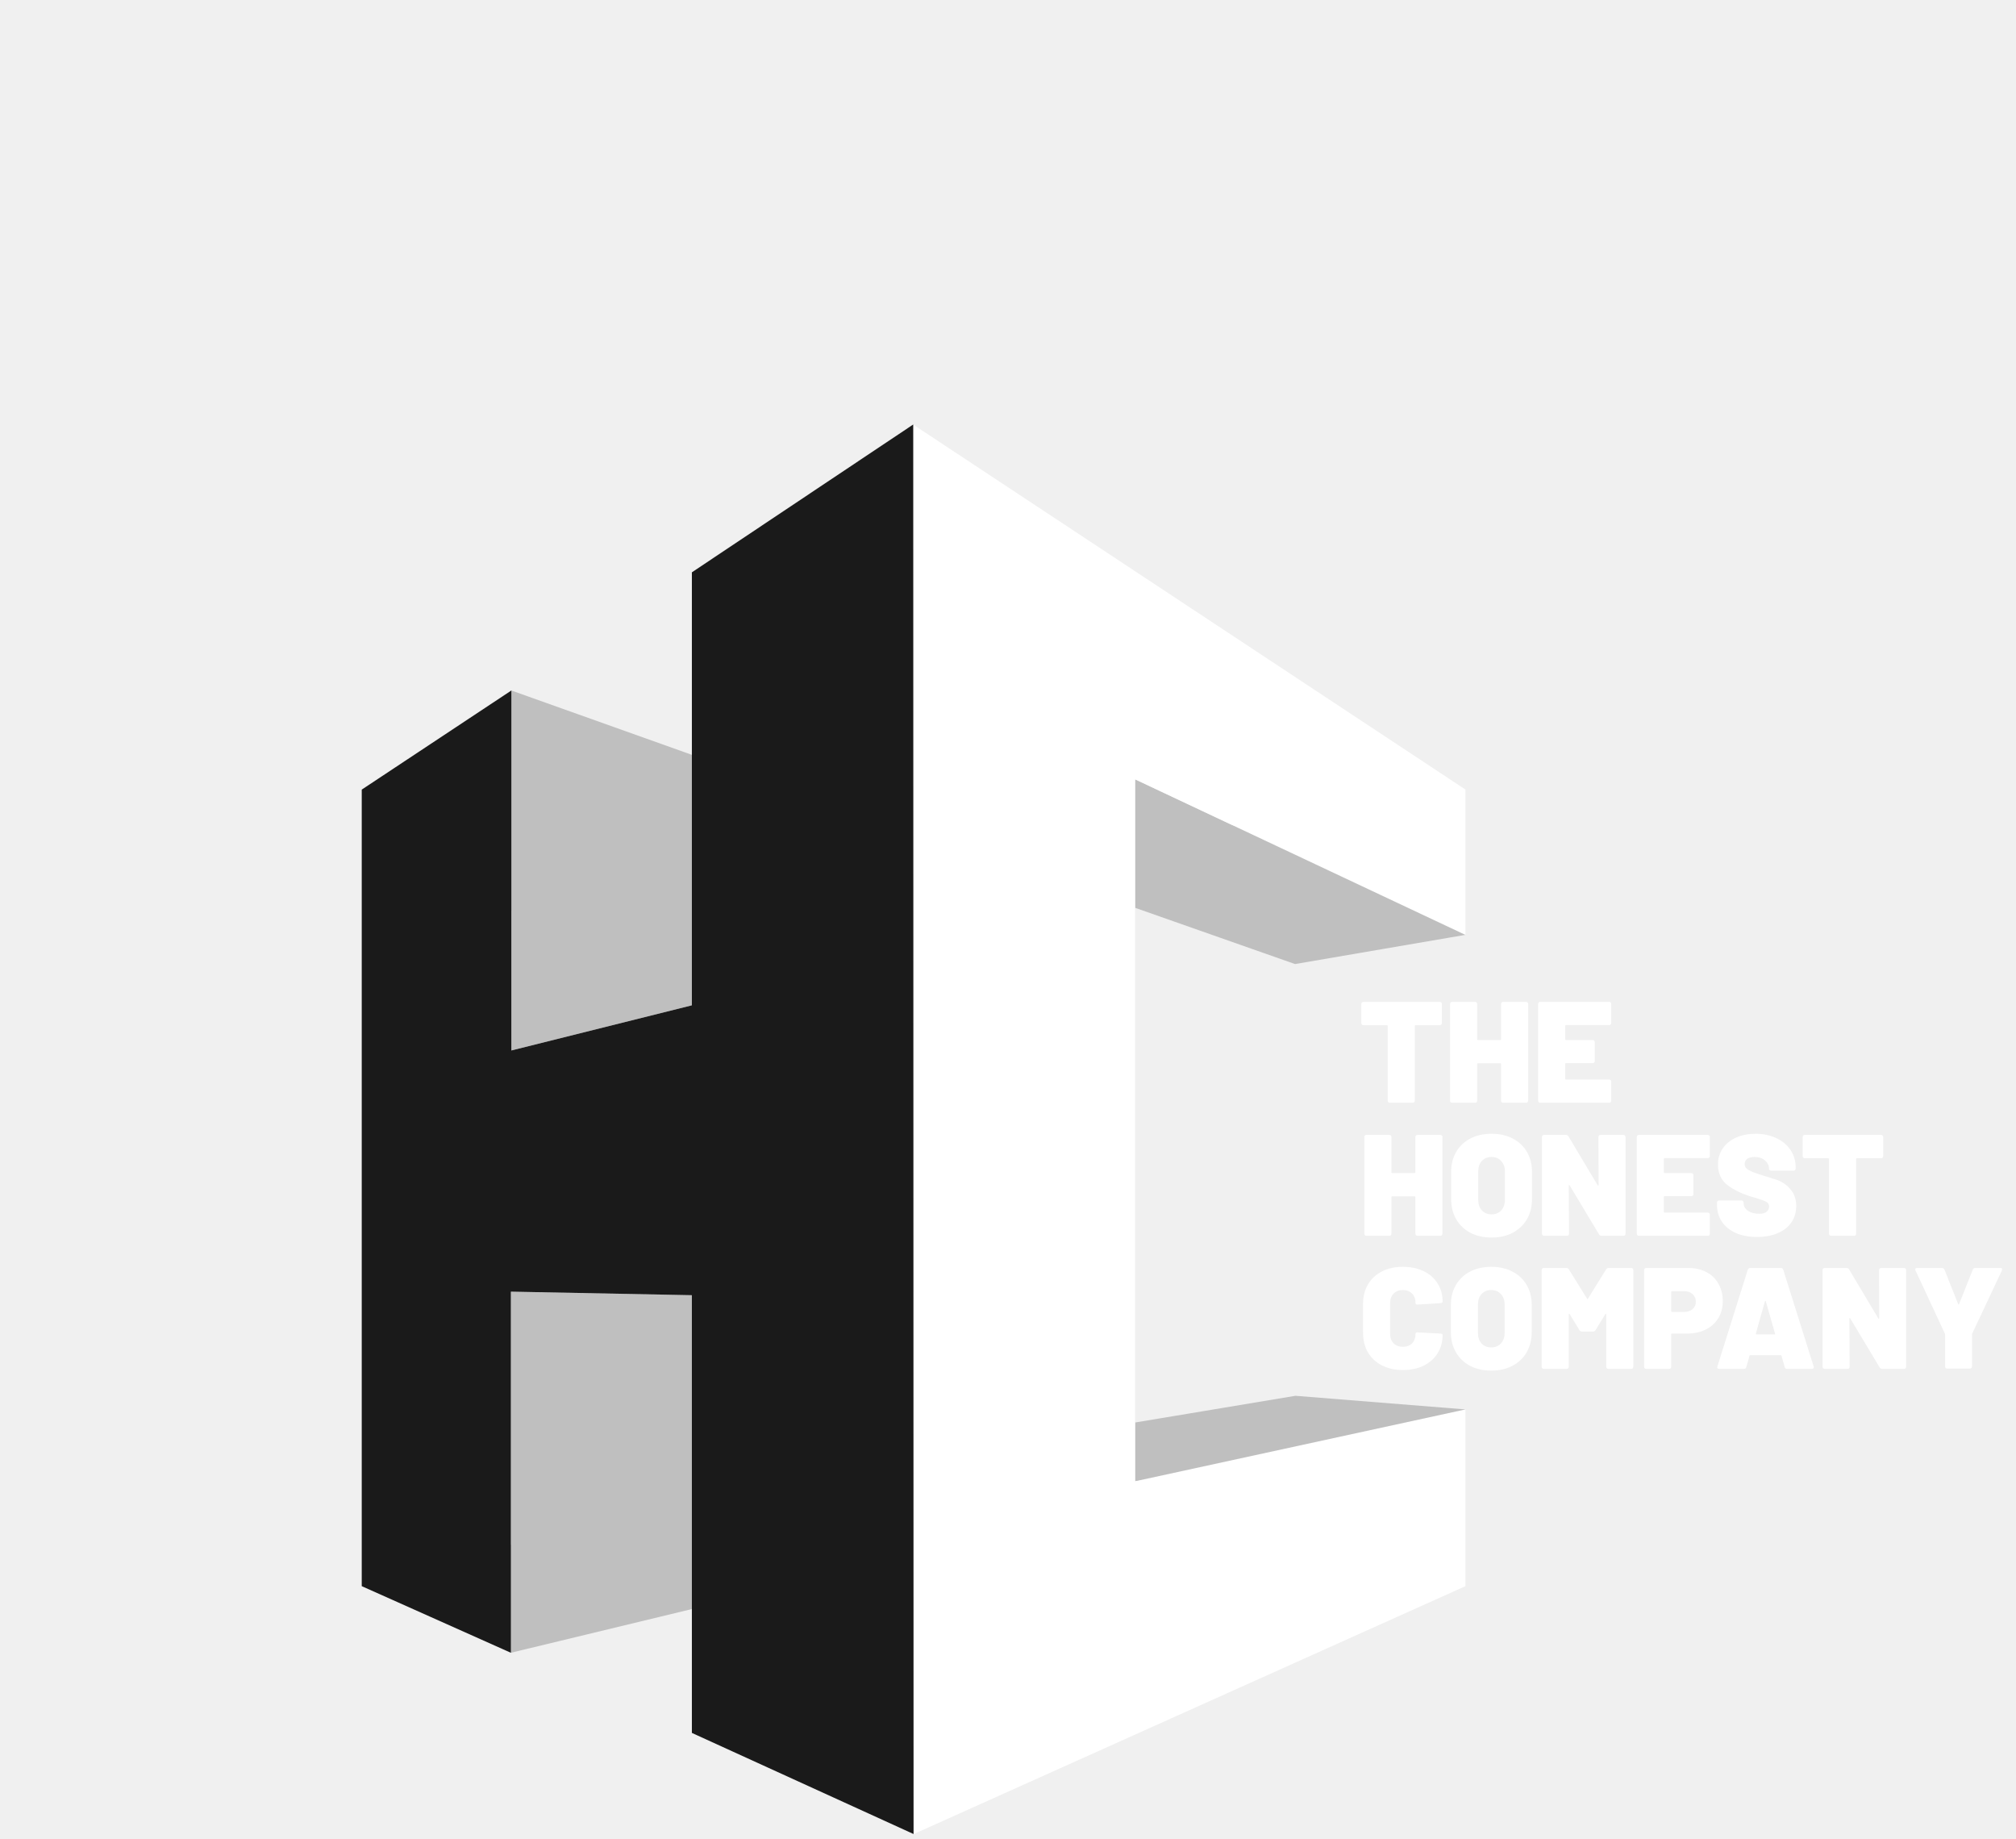
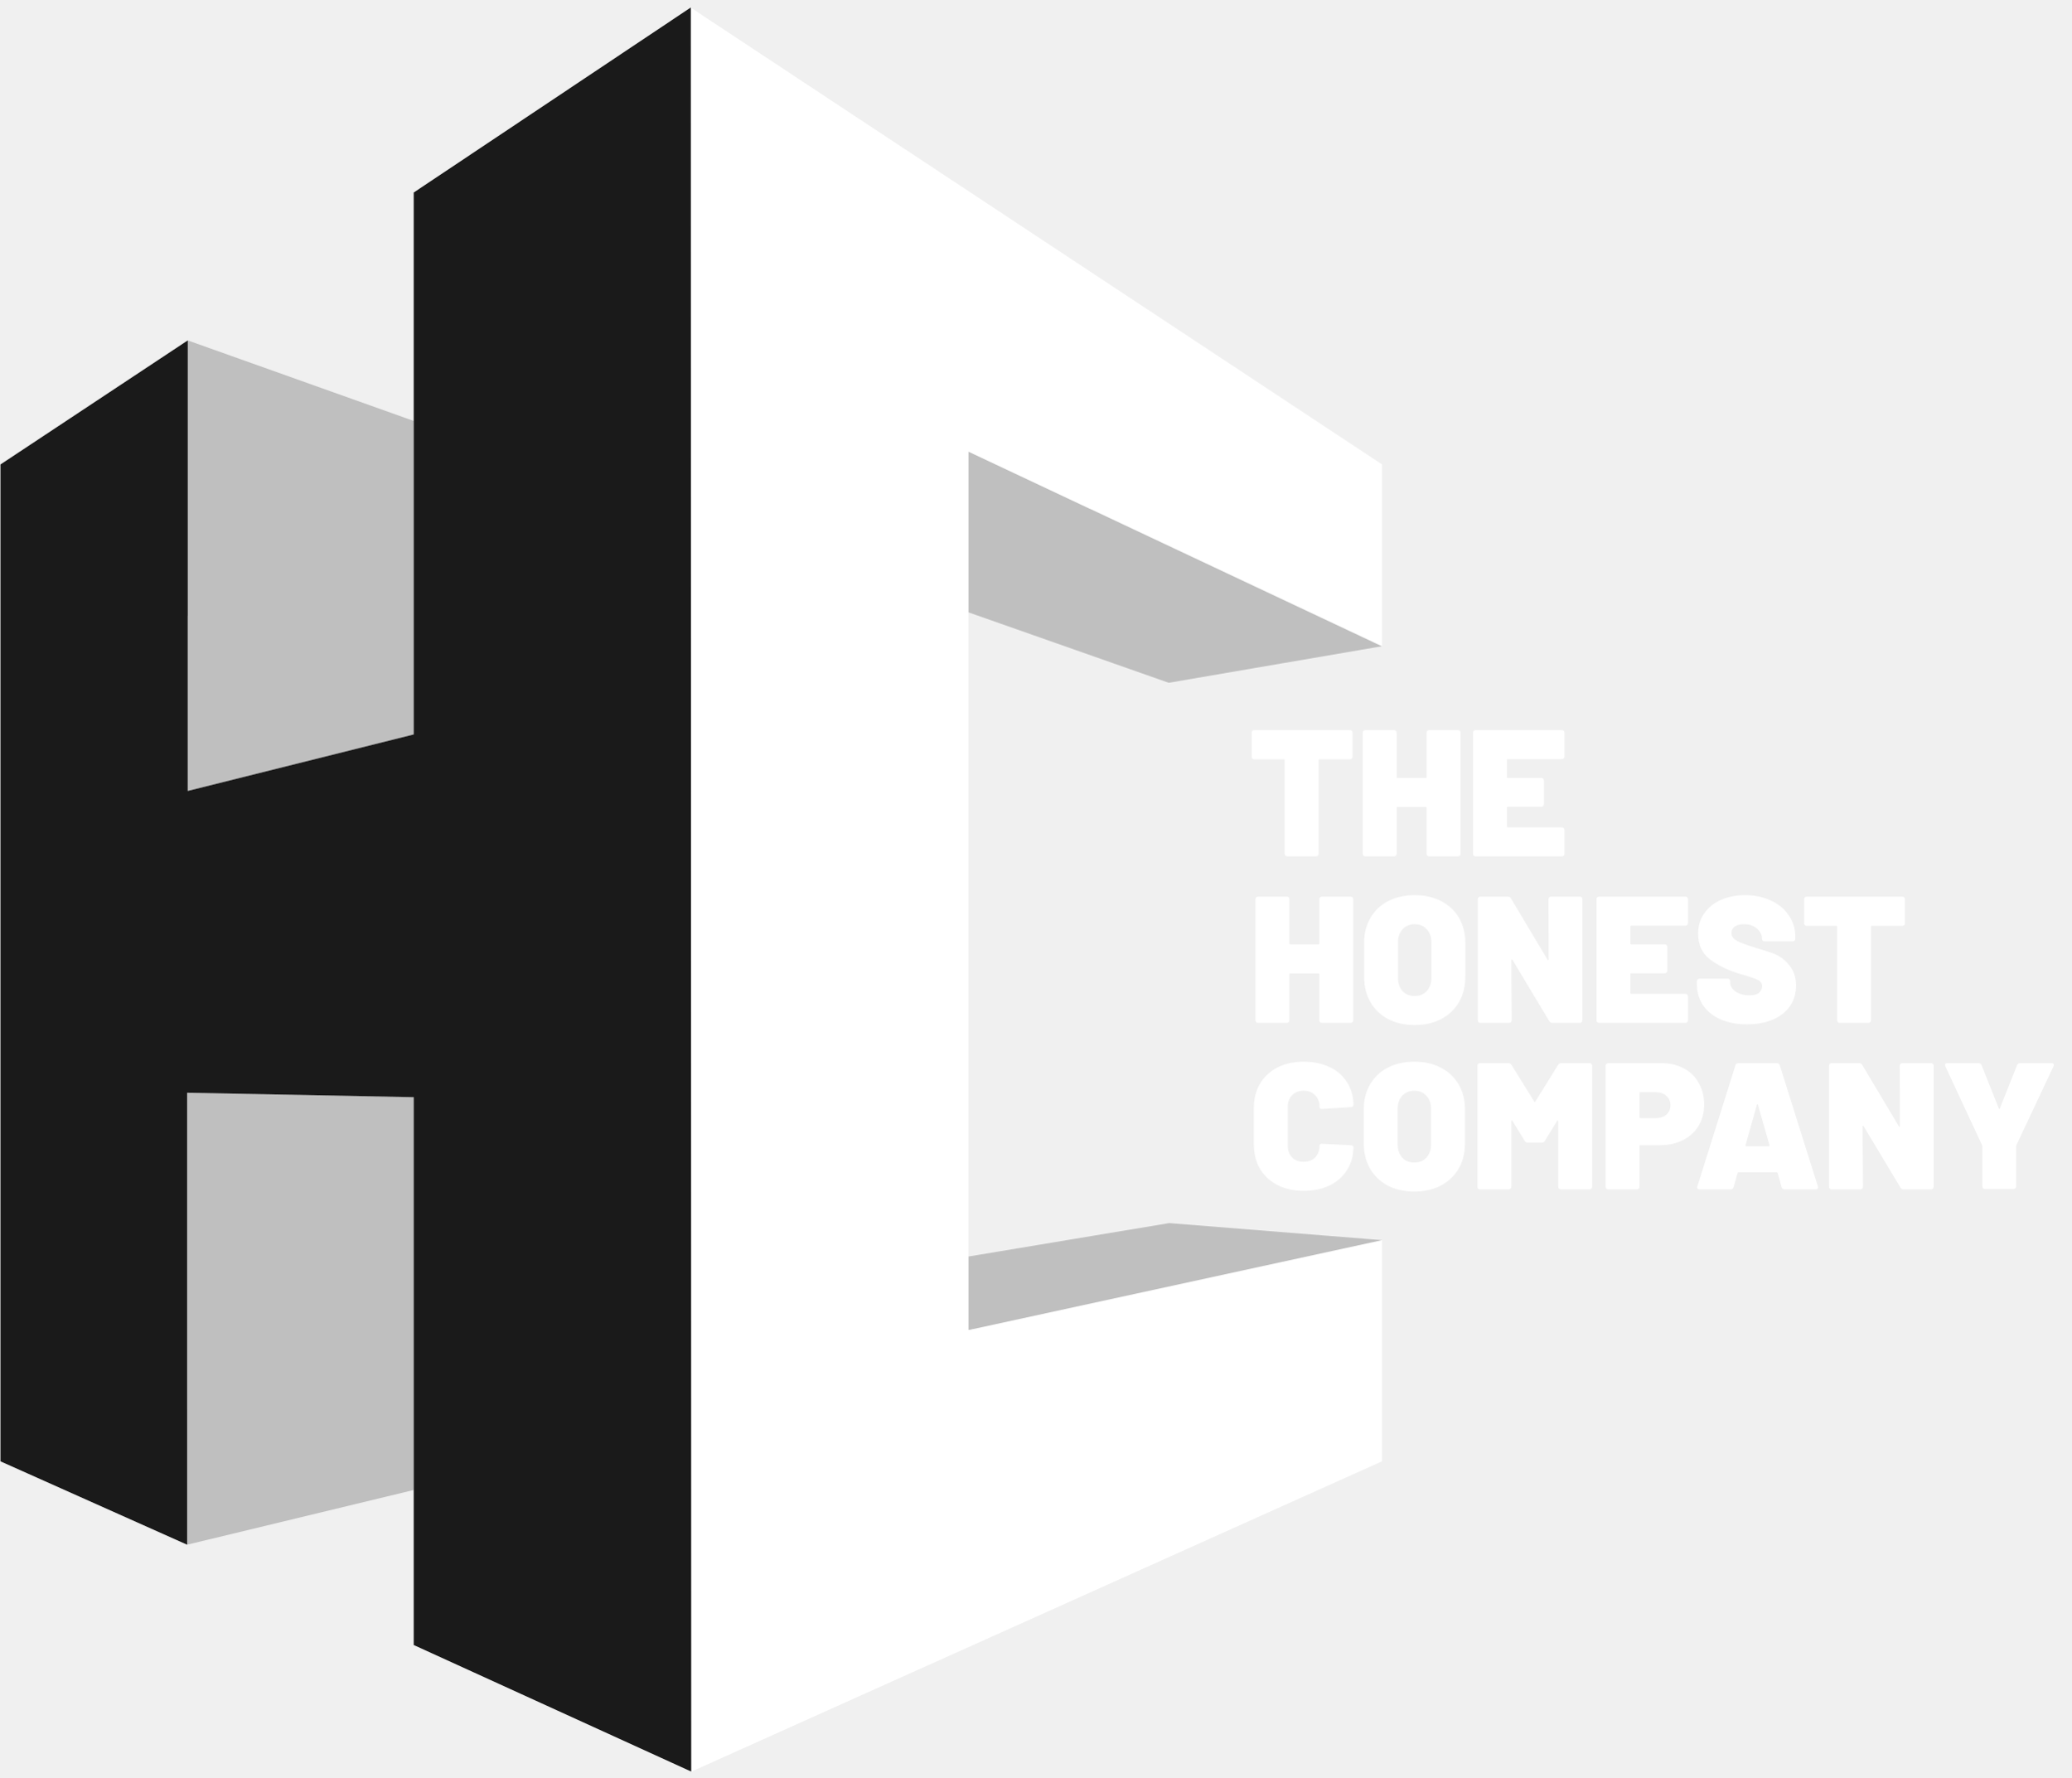
- <svg xmlns="http://www.w3.org/2000/svg" width="318" height="290" viewBox="0 0 318 290" fill="none">
-   <path d="M227.099 157.999C227.205 157.999 227.288 158.029 227.349 158.09C227.409 158.15 227.44 158.234 227.44 158.34V161.34C227.44 161.446 227.409 161.53 227.349 161.59C227.288 161.651 227.205 161.681 227.099 161.681H223.28C223.204 161.681 223.166 161.719 223.166 161.795V173.569C223.166 173.675 223.136 173.759 223.076 173.819C223.015 173.88 222.932 173.91 222.825 173.91H219.234C219.128 173.91 219.045 173.88 218.984 173.819C218.923 173.759 218.893 173.675 218.893 173.569V161.795C218.893 161.719 218.855 161.681 218.779 161.681H215.074C214.968 161.681 214.885 161.651 214.824 161.59C214.764 161.53 214.733 161.446 214.733 161.34V158.34C214.733 158.234 214.764 158.15 214.824 158.09C214.885 158.029 214.968 157.999 215.074 157.999H227.099ZM236.776 158.34C236.776 158.234 236.806 158.15 236.867 158.09C236.927 158.029 237.011 157.999 237.117 157.999H240.708C240.814 157.999 240.898 158.029 240.958 158.09C241.019 158.15 241.049 158.234 241.049 158.34V173.569C241.049 173.675 241.019 173.759 240.958 173.819C240.898 173.88 240.814 173.91 240.708 173.91H237.117C237.011 173.91 236.927 173.88 236.867 173.819C236.806 173.759 236.776 173.675 236.776 173.569V167.796C236.776 167.72 236.738 167.682 236.662 167.682H233.116C233.04 167.682 233.003 167.72 233.003 167.796V173.569C233.003 173.675 232.972 173.759 232.912 173.819C232.851 173.88 232.768 173.91 232.662 173.91H229.07C228.964 173.91 228.881 173.88 228.82 173.819C228.76 173.759 228.729 173.675 228.729 173.569V158.34C228.729 158.234 228.76 158.15 228.82 158.09C228.881 158.029 228.964 157.999 229.07 157.999H232.662C232.768 157.999 232.851 158.029 232.912 158.09C232.972 158.15 233.003 158.234 233.003 158.34V163.909C233.003 163.984 233.04 164.022 233.116 164.022H236.662C236.738 164.022 236.776 163.984 236.776 163.909V158.34ZM254.15 161.317C254.15 161.423 254.119 161.507 254.059 161.567C253.998 161.628 253.915 161.658 253.809 161.658H247.012C246.936 161.658 246.898 161.696 246.898 161.772V163.909C246.898 163.984 246.936 164.022 247.012 164.022H251.217C251.323 164.022 251.407 164.053 251.467 164.113C251.528 164.174 251.558 164.257 251.558 164.363V167.318C251.558 167.424 251.528 167.508 251.467 167.568C251.407 167.629 251.323 167.659 251.217 167.659H247.012C246.936 167.659 246.898 167.697 246.898 167.773V170.137C246.898 170.213 246.936 170.251 247.012 170.251H253.809C253.915 170.251 253.998 170.281 254.059 170.341C254.119 170.402 254.15 170.485 254.15 170.591V173.569C254.15 173.675 254.119 173.759 254.059 173.819C253.998 173.88 253.915 173.91 253.809 173.91H242.966C242.86 173.91 242.777 173.88 242.716 173.819C242.655 173.759 242.625 173.675 242.625 173.569V158.34C242.625 158.234 242.655 158.15 242.716 158.09C242.777 158.029 242.86 157.999 242.966 157.999H253.809C253.915 157.999 253.998 158.029 254.059 158.09C254.119 158.15 254.15 158.234 254.15 158.34V161.317Z" fill="white" />
-   <path d="M223.257 179.32C223.257 179.214 223.288 179.131 223.348 179.07C223.409 179.009 223.492 178.979 223.598 178.979H227.19C227.296 178.979 227.379 179.009 227.44 179.07C227.5 179.131 227.531 179.214 227.531 179.32V194.55C227.531 194.656 227.5 194.739 227.44 194.8C227.379 194.86 227.296 194.891 227.19 194.891H223.598C223.492 194.891 223.409 194.86 223.348 194.8C223.288 194.739 223.257 194.656 223.257 194.55V188.776C223.257 188.7 223.219 188.662 223.144 188.662H219.598C219.522 188.662 219.484 188.7 219.484 188.776V194.55C219.484 194.656 219.454 194.739 219.393 194.8C219.333 194.86 219.249 194.891 219.143 194.891H215.552C215.446 194.891 215.362 194.86 215.302 194.8C215.241 194.739 215.211 194.656 215.211 194.55V179.32C215.211 179.214 215.241 179.131 215.302 179.07C215.362 179.009 215.446 178.979 215.552 178.979H219.143C219.249 178.979 219.333 179.009 219.393 179.07C219.454 179.131 219.484 179.214 219.484 179.32V184.889C219.484 184.965 219.522 185.003 219.598 185.003H223.144C223.219 185.003 223.257 184.965 223.257 184.889V179.32ZM235.267 195.163C234.009 195.163 232.895 194.913 231.925 194.413C230.971 193.898 230.228 193.186 229.698 192.277C229.167 191.352 228.902 190.284 228.902 189.072V184.798C228.902 183.616 229.167 182.571 229.698 181.661C230.228 180.752 230.971 180.048 231.925 179.547C232.895 179.047 234.009 178.797 235.267 178.797C236.54 178.797 237.653 179.047 238.608 179.547C239.578 180.048 240.328 180.752 240.858 181.661C241.389 182.571 241.654 183.616 241.654 184.798V189.072C241.654 190.284 241.389 191.352 240.858 192.277C240.328 193.186 239.578 193.898 238.608 194.413C237.653 194.913 236.54 195.163 235.267 195.163ZM235.267 191.504C235.903 191.504 236.411 191.299 236.79 190.89C237.184 190.466 237.381 189.905 237.381 189.208V184.753C237.381 184.056 237.184 183.503 236.79 183.093C236.411 182.669 235.903 182.457 235.267 182.457C234.645 182.457 234.138 182.669 233.744 183.093C233.365 183.503 233.175 184.056 233.175 184.753V189.208C233.175 189.905 233.365 190.466 233.744 190.89C234.138 191.299 234.645 191.504 235.267 191.504ZM252.135 179.32C252.135 179.214 252.165 179.131 252.226 179.07C252.286 179.009 252.37 178.979 252.476 178.979H256.067C256.173 178.979 256.257 179.009 256.317 179.07C256.378 179.131 256.408 179.214 256.408 179.32V194.55C256.408 194.656 256.378 194.739 256.317 194.8C256.257 194.86 256.173 194.891 256.067 194.891H252.635C252.453 194.891 252.317 194.815 252.226 194.663L247.589 186.935C247.558 186.889 247.528 186.874 247.498 186.889C247.468 186.889 247.452 186.92 247.452 186.98L247.498 194.55C247.498 194.656 247.468 194.739 247.407 194.8C247.346 194.86 247.263 194.891 247.157 194.891H243.565C243.459 194.891 243.376 194.86 243.315 194.8C243.255 194.739 243.224 194.656 243.224 194.55V179.32C243.224 179.214 243.255 179.131 243.315 179.07C243.376 179.009 243.459 178.979 243.565 178.979H246.998C247.18 178.979 247.316 179.055 247.407 179.206L252.021 186.935C252.052 186.98 252.082 187.003 252.112 187.003C252.142 186.988 252.158 186.95 252.158 186.889L252.135 179.32ZM269.71 182.298C269.71 182.404 269.68 182.487 269.619 182.548C269.559 182.608 269.475 182.639 269.369 182.639H262.573C262.497 182.639 262.459 182.677 262.459 182.752V184.889C262.459 184.965 262.497 185.003 262.573 185.003H266.778C266.884 185.003 266.967 185.033 267.028 185.094C267.089 185.154 267.119 185.238 267.119 185.344V188.299C267.119 188.405 267.089 188.488 267.028 188.549C266.967 188.609 266.884 188.64 266.778 188.64H262.573C262.497 188.64 262.459 188.678 262.459 188.753V191.117C262.459 191.193 262.497 191.231 262.573 191.231H269.369C269.475 191.231 269.559 191.261 269.619 191.322C269.68 191.383 269.71 191.466 269.71 191.572V194.55C269.71 194.656 269.68 194.739 269.619 194.8C269.559 194.86 269.475 194.891 269.369 194.891H258.527C258.421 194.891 258.337 194.86 258.277 194.8C258.216 194.739 258.186 194.656 258.186 194.55V179.32C258.186 179.214 258.216 179.131 258.277 179.07C258.337 179.009 258.421 178.979 258.527 178.979H269.369C269.475 178.979 269.559 179.009 269.619 179.07C269.68 179.131 269.71 179.214 269.71 179.32V182.298ZM277.173 195.072C275.9 195.072 274.786 194.868 273.832 194.459C272.877 194.034 272.134 193.436 271.604 192.663C271.089 191.89 270.831 190.996 270.831 189.981V189.663C270.831 189.556 270.862 189.473 270.922 189.413C270.983 189.352 271.066 189.322 271.172 189.322H274.695C274.801 189.322 274.885 189.352 274.945 189.413C275.006 189.473 275.036 189.556 275.036 189.663V189.799C275.036 190.223 275.256 190.602 275.696 190.935C276.15 191.254 276.749 191.413 277.491 191.413C278.052 191.413 278.454 191.299 278.696 191.072C278.938 190.829 279.06 190.564 279.06 190.276C279.06 189.943 278.908 189.693 278.605 189.526C278.302 189.359 277.749 189.155 276.946 188.912L276.287 188.731C274.786 188.276 273.529 187.67 272.513 186.912C271.498 186.154 270.99 185.056 270.99 183.616C270.99 182.662 271.248 181.82 271.763 181.093C272.278 180.351 272.983 179.782 273.877 179.388C274.786 178.994 275.802 178.797 276.923 178.797C278.105 178.797 279.173 179.017 280.128 179.457C281.098 179.896 281.856 180.517 282.401 181.32C282.962 182.124 283.242 183.04 283.242 184.071V184.275C283.242 184.381 283.212 184.465 283.151 184.525C283.091 184.586 283.007 184.616 282.901 184.616H279.378C279.272 184.616 279.189 184.586 279.128 184.525C279.067 184.465 279.037 184.381 279.037 184.275V184.253C279.037 183.798 278.832 183.389 278.423 183.025C278.014 182.646 277.461 182.457 276.764 182.457C276.279 182.457 275.893 182.555 275.605 182.752C275.332 182.949 275.195 183.222 275.195 183.571C275.195 183.844 275.294 184.078 275.491 184.275C275.703 184.457 276.021 184.639 276.446 184.821C276.87 184.988 277.522 185.207 278.401 185.48C278.522 185.526 279.052 185.692 279.992 185.98C280.946 186.253 281.742 186.761 282.378 187.503C283.015 188.231 283.333 189.117 283.333 190.163C283.333 191.178 283.075 192.057 282.56 192.799C282.045 193.527 281.325 194.087 280.401 194.481C279.476 194.875 278.401 195.072 277.173 195.072ZM296.711 178.979C296.818 178.979 296.901 179.009 296.962 179.07C297.022 179.131 297.052 179.214 297.052 179.32V182.321C297.052 182.427 297.022 182.51 296.962 182.571C296.901 182.631 296.818 182.662 296.711 182.662H292.893C292.817 182.662 292.779 182.699 292.779 182.775V194.55C292.779 194.656 292.749 194.739 292.688 194.8C292.628 194.86 292.544 194.891 292.438 194.891H288.847C288.741 194.891 288.657 194.86 288.597 194.8C288.536 194.739 288.506 194.656 288.506 194.55V182.775C288.506 182.699 288.468 182.662 288.392 182.662H284.687C284.581 182.662 284.498 182.631 284.437 182.571C284.376 182.51 284.346 182.427 284.346 182.321V179.32C284.346 179.214 284.376 179.131 284.437 179.07C284.498 179.009 284.581 178.979 284.687 178.979H296.711Z" fill="white" />
-   <path d="M221.28 216.057C220.037 216.057 218.939 215.814 217.984 215.329C217.044 214.845 216.309 214.163 215.779 213.284C215.264 212.39 215.006 211.359 215.006 210.192V205.601C215.006 204.449 215.264 203.434 215.779 202.555C216.309 201.676 217.044 200.994 217.984 200.509C218.939 200.024 220.037 199.782 221.28 199.782C222.522 199.782 223.613 200.009 224.553 200.464C225.508 200.918 226.243 201.562 226.758 202.396C227.288 203.214 227.553 204.169 227.553 205.26C227.553 205.396 227.44 205.48 227.213 205.51L223.621 205.737H223.553C223.371 205.737 223.28 205.654 223.28 205.487C223.28 204.866 223.098 204.373 222.735 204.01C222.371 203.631 221.886 203.441 221.28 203.441C220.674 203.441 220.189 203.631 219.825 204.01C219.461 204.373 219.28 204.866 219.28 205.487V210.374C219.28 210.98 219.461 211.473 219.825 211.852C220.189 212.215 220.674 212.397 221.28 212.397C221.886 212.397 222.371 212.215 222.735 211.852C223.098 211.473 223.28 210.98 223.28 210.374C223.28 210.283 223.31 210.215 223.371 210.17C223.432 210.124 223.515 210.109 223.621 210.124L227.213 210.306C227.44 210.321 227.553 210.397 227.553 210.533C227.553 211.624 227.288 212.587 226.758 213.42C226.243 214.254 225.508 214.905 224.553 215.375C223.613 215.83 222.522 216.057 221.28 216.057ZM235.222 216.148C233.964 216.148 232.851 215.898 231.881 215.398C230.926 214.882 230.184 214.17 229.653 213.261C229.123 212.337 228.858 211.268 228.858 210.056V205.783C228.858 204.601 229.123 203.555 229.653 202.646C230.184 201.737 230.926 201.032 231.881 200.532C232.851 200.032 233.964 199.782 235.222 199.782C236.495 199.782 237.609 200.032 238.564 200.532C239.533 201.032 240.284 201.737 240.814 202.646C241.344 203.555 241.61 204.601 241.61 205.783V210.056C241.61 211.268 241.344 212.337 240.814 213.261C240.284 214.17 239.533 214.882 238.564 215.398C237.609 215.898 236.495 216.148 235.222 216.148ZM235.222 212.488C235.859 212.488 236.366 212.284 236.745 211.874C237.139 211.45 237.336 210.889 237.336 210.192V205.737C237.336 205.04 237.139 204.487 236.745 204.078C236.366 203.653 235.859 203.441 235.222 203.441C234.601 203.441 234.093 203.653 233.699 204.078C233.32 204.487 233.131 205.04 233.131 205.737V210.192C233.131 210.889 233.32 211.45 233.699 211.874C234.093 212.284 234.601 212.488 235.222 212.488ZM253.341 200.191C253.432 200.039 253.568 199.964 253.75 199.964H257.296C257.402 199.964 257.485 199.994 257.546 200.054C257.606 200.115 257.637 200.198 257.637 200.305V215.534C257.637 215.64 257.606 215.723 257.546 215.784C257.485 215.845 257.402 215.875 257.296 215.875H253.704C253.598 215.875 253.515 215.845 253.454 215.784C253.394 215.723 253.363 215.64 253.363 215.534V207.283C253.363 207.222 253.348 207.192 253.318 207.192C253.288 207.177 253.257 207.192 253.227 207.237L251.681 209.76C251.59 209.912 251.454 209.988 251.272 209.988H249.545C249.363 209.988 249.226 209.912 249.136 209.76L247.59 207.237C247.56 207.192 247.529 207.177 247.499 207.192C247.469 207.192 247.453 207.222 247.453 207.283V215.534C247.453 215.64 247.423 215.723 247.363 215.784C247.302 215.845 247.219 215.875 247.112 215.875H243.521C243.415 215.875 243.332 215.845 243.271 215.784C243.21 215.723 243.18 215.64 243.18 215.534V200.305C243.18 200.198 243.21 200.115 243.271 200.054C243.332 199.994 243.415 199.964 243.521 199.964H247.067C247.249 199.964 247.385 200.039 247.476 200.191L250.34 204.805C250.386 204.896 250.431 204.896 250.477 204.805L253.341 200.191ZM266.34 199.964C267.416 199.964 268.363 200.183 269.181 200.623C269.999 201.047 270.628 201.661 271.068 202.464C271.522 203.252 271.749 204.161 271.749 205.192C271.749 206.207 271.515 207.101 271.045 207.874C270.575 208.647 269.916 209.245 269.067 209.67C268.219 210.094 267.241 210.306 266.135 210.306H263.726C263.65 210.306 263.612 210.344 263.612 210.42V215.534C263.612 215.64 263.582 215.723 263.521 215.784C263.46 215.845 263.377 215.875 263.271 215.875H259.68C259.573 215.875 259.49 215.845 259.429 215.784C259.369 215.723 259.339 215.64 259.339 215.534V200.305C259.339 200.198 259.369 200.115 259.429 200.054C259.49 199.994 259.573 199.964 259.68 199.964H266.34ZM265.635 206.896C266.196 206.896 266.643 206.752 266.976 206.465C267.325 206.161 267.499 205.767 267.499 205.283C267.499 204.782 267.325 204.381 266.976 204.078C266.643 203.775 266.196 203.623 265.635 203.623H263.726C263.65 203.623 263.612 203.661 263.612 203.737V206.783C263.612 206.859 263.65 206.896 263.726 206.896H265.635ZM281.898 215.875C281.686 215.875 281.557 215.777 281.512 215.58L281.012 213.807C280.982 213.746 280.944 213.716 280.898 213.716H276.079C276.034 213.716 275.996 213.746 275.966 213.807L275.466 215.58C275.42 215.777 275.291 215.875 275.079 215.875H271.192C270.919 215.875 270.821 215.746 270.897 215.489L275.693 200.236C275.754 200.054 275.882 199.964 276.079 199.964H280.898C281.095 199.964 281.224 200.054 281.285 200.236L286.081 215.489C286.096 215.519 286.104 215.564 286.104 215.625C286.104 215.792 285.997 215.875 285.785 215.875H281.898ZM276.966 210.306C276.951 210.397 276.981 210.442 277.057 210.442H279.898C279.989 210.442 280.019 210.397 279.989 210.306L278.534 205.214C278.519 205.169 278.496 205.146 278.466 205.146C278.436 205.146 278.413 205.169 278.398 205.214L276.966 210.306ZM296.398 200.305C296.398 200.198 296.428 200.115 296.488 200.054C296.549 199.994 296.632 199.964 296.738 199.964H300.33C300.436 199.964 300.519 199.994 300.58 200.054C300.641 200.115 300.671 200.198 300.671 200.305V215.534C300.671 215.64 300.641 215.723 300.58 215.784C300.519 215.845 300.436 215.875 300.33 215.875H296.898C296.716 215.875 296.579 215.799 296.488 215.648L291.851 207.919C291.821 207.874 291.791 207.859 291.76 207.874C291.73 207.874 291.715 207.904 291.715 207.965L291.76 215.534C291.76 215.64 291.73 215.723 291.67 215.784C291.609 215.845 291.526 215.875 291.419 215.875H287.828C287.722 215.875 287.639 215.845 287.578 215.784C287.517 215.723 287.487 215.64 287.487 215.534V200.305C287.487 200.198 287.517 200.115 287.578 200.054C287.639 199.994 287.722 199.964 287.828 199.964H291.26C291.442 199.964 291.579 200.039 291.67 200.191L296.284 207.919C296.314 207.965 296.344 207.987 296.375 207.987C296.405 207.972 296.42 207.934 296.42 207.874L296.398 200.305ZM307.154 215.83C307.048 215.83 306.964 215.799 306.904 215.739C306.843 215.678 306.813 215.595 306.813 215.489V210.465L306.79 210.329L302.153 200.373L302.108 200.191C302.108 200.039 302.206 199.964 302.403 199.964H306.313C306.51 199.964 306.646 200.054 306.722 200.236L308.881 205.669C308.927 205.775 308.972 205.775 309.018 205.669L311.177 200.236C311.253 200.054 311.389 199.964 311.586 199.964H315.519C315.716 199.964 315.814 200.039 315.814 200.191L315.769 200.373L311.086 210.329C311.071 210.359 311.063 210.404 311.063 210.465V215.489C311.063 215.595 311.033 215.678 310.972 215.739C310.912 215.799 310.829 215.83 310.722 215.83H307.154Z" fill="white" />
-   <path d="M109.138 204.258V253.753L92.697 257.723L83.46 259.954C83.421 259.964 83.38 259.971 83.339 259.975C82.427 260.189 80.584 260.648 80.584 260.648C79.79 259.726 78.884 258.907 77.887 258.21L69.852 251.663L80.581 243.562V203.695L109.138 204.258Z" fill="#BFBFBF" />
-   <path d="M109.137 119.041V158.544L80.659 165.663V143.663L70.539 121.376L77.477 112.671C78.659 111.517 79.724 110.251 80.659 108.891C80.659 108.891 82.954 109.712 84.058 110.104L88.741 111.771L109.137 119.041Z" fill="#BFBFBF" />
-   <path d="M228.797 224.894L228.35 226.512L179.049 233.598V224.333L204.341 220.121L224.182 221.71L228.85 222.081C228.865 222.08 228.88 222.082 228.893 222.088C229.321 222.124 231.145 222.268 231.145 222.268C231.145 222.268 228.797 224.039 228.797 224.894Z" fill="#BFBFBF" />
-   <path d="M228.397 140.181L230.099 144.534C230.288 145.551 230.641 146.531 231.145 147.435C231.145 147.435 229.021 147.789 228.301 147.917C228.299 147.92 228.295 147.922 228.292 147.923C228.288 147.924 228.284 147.925 228.28 147.924L218.41 149.613L204.277 152.036L179.049 143.164V122.902L194.307 130.086L228.397 140.181Z" fill="#BFBFBF" />
-   <path d="M179.047 122.904V233.602L231.152 222.272V250.143L147.539 287.701C146.979 287.963 146.122 288.348 145.405 288.663C144.688 288.977 144.111 289.24 144.111 289.24V67.004L231.152 124.512V147.435L179.047 122.904Z" fill="white" />
-   <path d="M144.047 66.945L109.135 90.258V158.545L80.659 165.665V108.894L57.06 124.524V250.142L80.582 260.647V203.695L109.135 204.256V273.285L144.103 289.232L144.047 66.945Z" fill="#1A1A1A" />
+ <svg xmlns="http://www.w3.org/2000/svg" width="261" height="224" viewBox="0 0 261 224" fill="none">
+   <path d="M170.099 91.999C170.205 91.999 170.288 92.029 170.349 92.09C170.409 92.15 170.44 92.234 170.44 92.34V95.34C170.44 95.446 170.409 95.529 170.349 95.59C170.288 95.651 170.205 95.681 170.099 95.681H166.28C166.204 95.681 166.166 95.719 166.166 95.795V107.569C166.166 107.675 166.136 107.759 166.076 107.819C166.015 107.88 165.932 107.91 165.825 107.91H162.234C162.128 107.91 162.045 107.88 161.984 107.819C161.923 107.759 161.893 107.675 161.893 107.569V95.795C161.893 95.719 161.855 95.681 161.779 95.681H158.074C157.968 95.681 157.885 95.651 157.824 95.59C157.764 95.529 157.733 95.446 157.733 95.34V92.34C157.733 92.234 157.764 92.15 157.824 92.09C157.885 92.029 157.968 91.999 158.074 91.999H170.099ZM179.776 92.34C179.776 92.234 179.806 92.15 179.867 92.09C179.927 92.029 180.011 91.999 180.117 91.999H183.708C183.814 91.999 183.898 92.029 183.958 92.09C184.019 92.15 184.049 92.234 184.049 92.34V107.569C184.049 107.675 184.019 107.759 183.958 107.819C183.898 107.88 183.814 107.91 183.708 107.91H180.117C180.011 107.91 179.927 107.88 179.867 107.819C179.806 107.759 179.776 107.675 179.776 107.569V101.796C179.776 101.72 179.738 101.682 179.662 101.682H176.116C176.04 101.682 176.003 101.72 176.003 101.796V107.569C176.003 107.675 175.972 107.759 175.912 107.819C175.851 107.88 175.768 107.91 175.662 107.91H172.07C171.964 107.91 171.881 107.88 171.82 107.819C171.76 107.759 171.729 107.675 171.729 107.569V92.34C171.729 92.234 171.76 92.15 171.82 92.09C171.881 92.029 171.964 91.999 172.07 91.999H175.662C175.768 91.999 175.851 92.029 175.912 92.09C175.972 92.15 176.003 92.234 176.003 92.34V97.909C176.003 97.984 176.04 98.022 176.116 98.022H179.662C179.738 98.022 179.776 97.984 179.776 97.909V92.34ZM197.15 95.317C197.15 95.423 197.119 95.507 197.059 95.567C196.998 95.628 196.915 95.658 196.809 95.658H190.012C189.936 95.658 189.898 95.696 189.898 95.772V97.909C189.898 97.984 189.936 98.022 190.012 98.022H194.217C194.323 98.022 194.407 98.053 194.467 98.113C194.528 98.174 194.558 98.257 194.558 98.363V101.318C194.558 101.424 194.528 101.508 194.467 101.568C194.407 101.629 194.323 101.659 194.217 101.659H190.012C189.936 101.659 189.898 101.697 189.898 101.773V104.137C189.898 104.213 189.936 104.251 190.012 104.251H196.809C196.915 104.251 196.998 104.281 197.059 104.341C197.119 104.402 197.15 104.485 197.15 104.591V107.569C197.15 107.675 197.119 107.759 197.059 107.819C196.998 107.88 196.915 107.91 196.809 107.91H185.966C185.86 107.91 185.777 107.88 185.716 107.819C185.655 107.759 185.625 107.675 185.625 107.569V92.34C185.625 92.234 185.655 92.15 185.716 92.09C185.777 92.029 185.86 91.999 185.966 91.999H196.809C196.915 91.999 196.998 92.029 197.059 92.09C197.119 92.15 197.15 92.234 197.15 92.34V95.317Z" fill="white" />
+   <path d="M166.257 113.32C166.257 113.214 166.288 113.131 166.348 113.07C166.409 113.009 166.492 112.979 166.598 112.979H170.19C170.296 112.979 170.379 113.009 170.44 113.07C170.5 113.131 170.531 113.214 170.531 113.32V128.55C170.531 128.656 170.5 128.739 170.44 128.8C170.379 128.86 170.296 128.891 170.19 128.891H166.598C166.492 128.891 166.409 128.86 166.348 128.8C166.288 128.739 166.257 128.656 166.257 128.55V122.776C166.257 122.7 166.219 122.662 166.144 122.662H162.598C162.522 122.662 162.484 122.7 162.484 122.776V128.55C162.484 128.656 162.454 128.739 162.393 128.8C162.333 128.86 162.249 128.891 162.143 128.891H158.552C158.446 128.891 158.362 128.86 158.302 128.8C158.241 128.739 158.211 128.656 158.211 128.55V113.32C158.211 113.214 158.241 113.131 158.302 113.07C158.362 113.009 158.446 112.979 158.552 112.979H162.143C162.249 112.979 162.333 113.009 162.393 113.07C162.454 113.131 162.484 113.214 162.484 113.32V118.889C162.484 118.965 162.522 119.003 162.598 119.003H166.144C166.219 119.003 166.257 118.965 166.257 118.889V113.32ZM178.267 129.163C177.009 129.163 175.895 128.913 174.925 128.413C173.971 127.898 173.228 127.186 172.698 126.277C172.167 125.352 171.902 124.284 171.902 123.072V118.798C171.902 117.616 172.167 116.571 172.698 115.661C173.228 114.752 173.971 114.048 174.925 113.547C175.895 113.047 177.009 112.797 178.267 112.797C179.54 112.797 180.653 113.047 181.608 113.547C182.578 114.048 183.328 114.752 183.858 115.661C184.389 116.571 184.654 117.616 184.654 118.798V123.072C184.654 124.284 184.389 125.352 183.858 126.277C183.328 127.186 182.578 127.898 181.608 128.413C180.653 128.913 179.54 129.163 178.267 129.163ZM178.267 125.504C178.903 125.504 179.411 125.299 179.79 124.89C180.184 124.466 180.381 123.905 180.381 123.208V118.753C180.381 118.056 180.184 117.503 179.79 117.093C179.411 116.669 178.903 116.457 178.267 116.457C177.645 116.457 177.138 116.669 176.744 117.093C176.365 117.503 176.175 118.056 176.175 118.753V123.208C176.175 123.905 176.365 124.466 176.744 124.89C177.138 125.299 177.645 125.504 178.267 125.504ZM195.135 113.32C195.135 113.214 195.165 113.131 195.226 113.07C195.286 113.009 195.37 112.979 195.476 112.979H199.067C199.173 112.979 199.257 113.009 199.317 113.07C199.378 113.131 199.408 113.214 199.408 113.32V128.55C199.408 128.656 199.378 128.739 199.317 128.8C199.257 128.86 199.173 128.891 199.067 128.891H195.635C195.453 128.891 195.317 128.815 195.226 128.663L190.589 120.935C190.558 120.889 190.528 120.874 190.498 120.889C190.468 120.889 190.452 120.92 190.452 120.98L190.498 128.55C190.498 128.656 190.468 128.739 190.407 128.8C190.346 128.86 190.263 128.891 190.157 128.891H186.565C186.459 128.891 186.376 128.86 186.315 128.8C186.255 128.739 186.224 128.656 186.224 128.55V113.32C186.224 113.214 186.255 113.131 186.315 113.07C186.376 113.009 186.459 112.979 186.565 112.979H189.998C190.18 112.979 190.316 113.055 190.407 113.206L195.021 120.935C195.052 120.98 195.082 121.003 195.112 121.003C195.142 120.988 195.158 120.95 195.158 120.889L195.135 113.32ZM212.71 116.298C212.71 116.404 212.68 116.487 212.619 116.548C212.559 116.608 212.475 116.639 212.369 116.639H205.573C205.497 116.639 205.459 116.677 205.459 116.752V118.889C205.459 118.965 205.497 119.003 205.573 119.003H209.778C209.884 119.003 209.967 119.033 210.028 119.094C210.089 119.154 210.119 119.238 210.119 119.344V122.299C210.119 122.405 210.089 122.488 210.028 122.549C209.967 122.609 209.884 122.64 209.778 122.64H205.573C205.497 122.64 205.459 122.678 205.459 122.753V125.117C205.459 125.193 205.497 125.231 205.573 125.231H212.369C212.475 125.231 212.559 125.261 212.619 125.322C212.68 125.383 212.71 125.466 212.71 125.572V128.55C212.71 128.656 212.68 128.739 212.619 128.8C212.559 128.86 212.475 128.891 212.369 128.891H201.527C201.421 128.891 201.337 128.86 201.277 128.8C201.216 128.739 201.186 128.656 201.186 128.55V113.32C201.186 113.214 201.216 113.131 201.277 113.07C201.337 113.009 201.421 112.979 201.527 112.979H212.369C212.475 112.979 212.559 113.009 212.619 113.07C212.68 113.131 212.71 113.214 212.71 113.32V116.298ZM220.173 129.072C218.9 129.072 217.786 128.868 216.832 128.459C215.877 128.034 215.134 127.436 214.604 126.663C214.089 125.89 213.831 124.996 213.831 123.981V123.663C213.831 123.556 213.862 123.473 213.922 123.413C213.983 123.352 214.066 123.322 214.172 123.322H217.695C217.801 123.322 217.885 123.352 217.945 123.413C218.006 123.473 218.036 123.556 218.036 123.663V123.799C218.036 124.223 218.256 124.602 218.696 124.935C219.15 125.254 219.749 125.413 220.491 125.413C221.052 125.413 221.454 125.299 221.696 125.072C221.938 124.829 222.06 124.564 222.06 124.276C222.06 123.943 221.908 123.693 221.605 123.526C221.302 123.359 220.749 123.155 219.946 122.912L219.287 122.731C217.786 122.276 216.529 121.67 215.513 120.912C214.498 120.154 213.99 119.056 213.99 117.616C213.99 116.662 214.248 115.82 214.763 115.093C215.278 114.351 215.983 113.782 216.877 113.388C217.786 112.994 218.802 112.797 219.923 112.797C221.105 112.797 222.173 113.017 223.128 113.457C224.098 113.896 224.856 114.517 225.401 115.32C225.962 116.124 226.242 117.04 226.242 118.071V118.275C226.242 118.381 226.212 118.465 226.151 118.525C226.091 118.586 226.007 118.616 225.901 118.616H222.378C222.272 118.616 222.189 118.586 222.128 118.525C222.067 118.465 222.037 118.381 222.037 118.275V118.253C222.037 117.798 221.832 117.389 221.423 117.025C221.014 116.646 220.461 116.457 219.764 116.457C219.279 116.457 218.893 116.555 218.605 116.752C218.332 116.949 218.195 117.222 218.195 117.571C218.195 117.844 218.294 118.078 218.491 118.275C218.703 118.457 219.021 118.639 219.446 118.821C219.87 118.988 220.522 119.207 221.401 119.48C221.522 119.526 222.052 119.692 222.992 119.98C223.946 120.253 224.742 120.761 225.378 121.503C226.015 122.231 226.333 123.117 226.333 124.163C226.333 125.178 226.075 126.057 225.56 126.799C225.045 127.527 224.325 128.087 223.401 128.481C222.476 128.875 221.401 129.072 220.173 129.072ZM239.711 112.979C239.818 112.979 239.901 113.009 239.962 113.07C240.022 113.131 240.052 113.214 240.052 113.32V116.321C240.052 116.427 240.022 116.51 239.962 116.571C239.901 116.631 239.818 116.662 239.711 116.662H235.893C235.817 116.662 235.779 116.699 235.779 116.775V128.55C235.779 128.656 235.749 128.739 235.688 128.8C235.628 128.86 235.544 128.891 235.438 128.891H231.847C231.741 128.891 231.657 128.86 231.597 128.8C231.536 128.739 231.506 128.656 231.506 128.55V116.775C231.506 116.699 231.468 116.662 231.392 116.662H227.687C227.581 116.662 227.498 116.631 227.437 116.571C227.376 116.51 227.346 116.427 227.346 116.321V113.32C227.346 113.214 227.376 113.131 227.437 113.07C227.498 113.009 227.581 112.979 227.687 112.979H239.711Z" fill="white" />
+   <path d="M164.28 150.057C163.037 150.057 161.939 149.814 160.984 149.329C160.044 148.845 159.309 148.163 158.779 147.284C158.264 146.39 158.006 145.359 158.006 144.192V139.601C158.006 138.449 158.264 137.434 158.779 136.555C159.309 135.676 160.044 134.994 160.984 134.509C161.939 134.024 163.037 133.782 164.28 133.782C165.522 133.782 166.613 134.009 167.553 134.464C168.508 134.918 169.243 135.562 169.758 136.396C170.288 137.214 170.553 138.169 170.553 139.26C170.553 139.396 170.44 139.48 170.213 139.51L166.621 139.737H166.553C166.371 139.737 166.28 139.654 166.28 139.487C166.28 138.866 166.098 138.373 165.735 138.01C165.371 137.631 164.886 137.441 164.28 137.441C163.674 137.441 163.189 137.631 162.825 138.01C162.461 138.373 162.28 138.866 162.28 139.487V144.374C162.28 144.98 162.461 145.473 162.825 145.852C163.189 146.215 163.674 146.397 164.28 146.397C164.886 146.397 165.371 146.215 165.735 145.852C166.098 145.473 166.28 144.98 166.28 144.374C166.28 144.283 166.31 144.215 166.371 144.17C166.432 144.124 166.515 144.109 166.621 144.124L170.213 144.306C170.44 144.321 170.553 144.397 170.553 144.533C170.553 145.624 170.288 146.587 169.758 147.42C169.243 148.254 168.508 148.905 167.553 149.375C166.613 149.83 165.522 150.057 164.28 150.057ZM178.222 150.148C176.964 150.148 175.851 149.898 174.881 149.398C173.926 148.882 173.184 148.17 172.653 147.261C172.123 146.337 171.858 145.268 171.858 144.056V139.783C171.858 138.601 172.123 137.555 172.653 136.646C173.184 135.737 173.926 135.032 174.881 134.532C175.851 134.032 176.964 133.782 178.222 133.782C179.495 133.782 180.609 134.032 181.564 134.532C182.533 135.032 183.284 135.737 183.814 136.646C184.344 137.555 184.61 138.601 184.61 139.783V144.056C184.61 145.268 184.344 146.337 183.814 147.261C183.284 148.17 182.533 148.882 181.564 149.398C180.609 149.898 179.495 150.148 178.222 150.148ZM178.222 146.488C178.859 146.488 179.366 146.284 179.745 145.874C180.139 145.45 180.336 144.889 180.336 144.192V139.737C180.336 139.04 180.139 138.487 179.745 138.078C179.366 137.653 178.859 137.441 178.222 137.441C177.601 137.441 177.093 137.653 176.699 138.078C176.32 138.487 176.131 139.04 176.131 139.737V144.192C176.131 144.889 176.32 145.45 176.699 145.874C177.093 146.284 177.601 146.488 178.222 146.488ZM196.341 134.191C196.432 134.039 196.568 133.964 196.75 133.964H200.296C200.402 133.964 200.485 133.994 200.546 134.054C200.606 134.115 200.637 134.198 200.637 134.305V149.534C200.637 149.64 200.606 149.723 200.546 149.784C200.485 149.845 200.402 149.875 200.296 149.875H196.704C196.598 149.875 196.515 149.845 196.454 149.784C196.394 149.723 196.363 149.64 196.363 149.534V141.283C196.363 141.222 196.348 141.192 196.318 141.192C196.288 141.177 196.257 141.192 196.227 141.237L194.681 143.76C194.59 143.912 194.454 143.988 194.272 143.988H192.545C192.363 143.988 192.226 143.912 192.136 143.76L190.59 141.237C190.56 141.192 190.529 141.177 190.499 141.192C190.469 141.192 190.453 141.222 190.453 141.283V149.534C190.453 149.64 190.423 149.723 190.363 149.784C190.302 149.845 190.219 149.875 190.112 149.875H186.521C186.415 149.875 186.332 149.845 186.271 149.784C186.21 149.723 186.18 149.64 186.18 149.534V134.305C186.18 134.198 186.21 134.115 186.271 134.054C186.332 133.994 186.415 133.964 186.521 133.964H190.067C190.249 133.964 190.385 134.039 190.476 134.191L193.34 138.805C193.386 138.896 193.431 138.896 193.477 138.805L196.341 134.191ZM209.34 133.964C210.416 133.964 211.363 134.183 212.181 134.623C212.999 135.047 213.628 135.661 214.068 136.464C214.522 137.252 214.749 138.161 214.749 139.192C214.749 140.207 214.515 141.101 214.045 141.874C213.575 142.647 212.916 143.245 212.067 143.67C211.219 144.094 210.241 144.306 209.135 144.306H206.726C206.65 144.306 206.612 144.344 206.612 144.42V149.534C206.612 149.64 206.582 149.723 206.521 149.784C206.46 149.845 206.377 149.875 206.271 149.875H202.68C202.573 149.875 202.49 149.845 202.429 149.784C202.369 149.723 202.339 149.64 202.339 149.534V134.305C202.339 134.198 202.369 134.115 202.429 134.054C202.49 133.994 202.573 133.964 202.68 133.964H209.34ZM208.635 140.896C209.196 140.896 209.643 140.752 209.976 140.465C210.325 140.161 210.499 139.767 210.499 139.283C210.499 138.782 210.325 138.381 209.976 138.078C209.643 137.775 209.196 137.623 208.635 137.623H206.726C206.65 137.623 206.612 137.661 206.612 137.737V140.783C206.612 140.859 206.65 140.896 206.726 140.896H208.635ZM224.898 149.875C224.686 149.875 224.557 149.777 224.512 149.58L224.012 147.807C223.982 147.746 223.944 147.716 223.898 147.716H219.079C219.034 147.716 218.996 147.746 218.966 147.807L218.466 149.58C218.42 149.777 218.291 149.875 218.079 149.875H214.192C213.919 149.875 213.821 149.746 213.897 149.489L218.693 134.236C218.754 134.054 218.882 133.964 219.079 133.964H223.898C224.095 133.964 224.224 134.054 224.285 134.236L229.081 149.489C229.096 149.519 229.104 149.564 229.104 149.625C229.104 149.792 228.997 149.875 228.785 149.875H224.898ZM219.966 144.306C219.951 144.397 219.981 144.442 220.057 144.442H222.898C222.989 144.442 223.019 144.397 222.989 144.306L221.534 139.214C221.519 139.169 221.496 139.146 221.466 139.146C221.436 139.146 221.413 139.169 221.398 139.214L219.966 144.306ZM239.398 134.305C239.398 134.198 239.428 134.115 239.488 134.054C239.549 133.994 239.632 133.964 239.738 133.964H243.33C243.436 133.964 243.519 133.994 243.58 134.054C243.641 134.115 243.671 134.198 243.671 134.305V149.534C243.671 149.64 243.641 149.723 243.58 149.784C243.519 149.845 243.436 149.875 243.33 149.875H239.898C239.716 149.875 239.579 149.799 239.488 149.648L234.851 141.919C234.821 141.874 234.791 141.859 234.76 141.874C234.73 141.874 234.715 141.904 234.715 141.965L234.76 149.534C234.76 149.64 234.73 149.723 234.67 149.784C234.609 149.845 234.526 149.875 234.419 149.875H230.828C230.722 149.875 230.639 149.845 230.578 149.784C230.517 149.723 230.487 149.64 230.487 149.534V134.305C230.487 134.198 230.517 134.115 230.578 134.054C230.639 133.994 230.722 133.964 230.828 133.964H234.26C234.442 133.964 234.579 134.039 234.67 134.191L239.284 141.919C239.314 141.965 239.344 141.987 239.375 141.987C239.405 141.972 239.42 141.934 239.42 141.874L239.398 134.305ZM250.154 149.83C250.048 149.83 249.964 149.799 249.904 149.739C249.843 149.678 249.813 149.595 249.813 149.489V144.465L249.79 144.329L245.153 134.373L245.108 134.191C245.108 134.039 245.206 133.964 245.403 133.964H249.313C249.51 133.964 249.646 134.054 249.722 134.236L251.881 139.669C251.927 139.775 251.972 139.775 252.018 139.669L254.177 134.236C254.253 134.054 254.389 133.964 254.586 133.964H258.519C258.716 133.964 258.814 134.039 258.814 134.191L258.769 134.373L254.086 144.329C254.071 144.359 254.063 144.404 254.063 144.465V149.489C254.063 149.595 254.033 149.678 253.972 149.739C253.912 149.799 253.829 149.83 253.722 149.83H250.154Z" fill="white" />
+   <path d="M52.138 138.258V187.753L35.697 191.723L26.46 193.954C26.421 193.964 26.38 193.971 26.339 193.975C25.427 194.189 23.584 194.648 23.584 194.648C22.79 193.726 21.884 192.907 20.887 192.21L12.852 185.663L23.581 177.562V137.695L52.138 138.258Z" fill="#BFBFBF" />
+   <path d="M52.137 53.041V92.544L23.659 99.663V77.663L13.539 55.376L20.477 46.671C21.659 45.517 22.724 44.251 23.659 42.891C23.659 42.891 25.954 43.712 27.058 44.104L31.741 45.771L52.137 53.041Z" fill="#BFBFBF" />
+   <path d="M171.797 158.894L171.35 160.512L122.049 167.598V158.333L147.341 154.121L167.182 155.71L171.85 156.081C171.865 156.08 171.88 156.082 171.893 156.088C172.321 156.124 174.145 156.268 174.145 156.268C174.145 156.268 171.797 158.039 171.797 158.894Z" fill="#BFBFBF" />
+   <path d="M171.397 74.181L173.099 78.534C173.288 79.551 173.641 80.531 174.145 81.434C174.145 81.434 172.021 81.789 171.301 81.917C171.299 81.92 171.295 81.922 171.292 81.923C171.288 81.924 171.284 81.925 171.28 81.924L161.41 83.613L147.277 86.036L122.049 77.163V56.902L137.307 64.086L171.397 74.181Z" fill="#BFBFBF" />
+   <path d="M122.047 56.904V167.602L174.152 156.272V184.143L90.539 221.701C89.979 221.963 89.122 222.348 88.405 222.663C87.689 222.977 87.111 223.24 87.111 223.24V1.004L174.152 58.513V81.436L122.047 56.904Z" fill="white" />
+   <path d="M87.047 0.945L52.135 24.258V92.545L23.659 99.665V42.894L0.061 58.524V184.142L23.581 194.647V137.695L52.135 138.256V207.285L87.103 223.232L87.047 0.945Z" fill="#1A1A1A" />
</svg>
